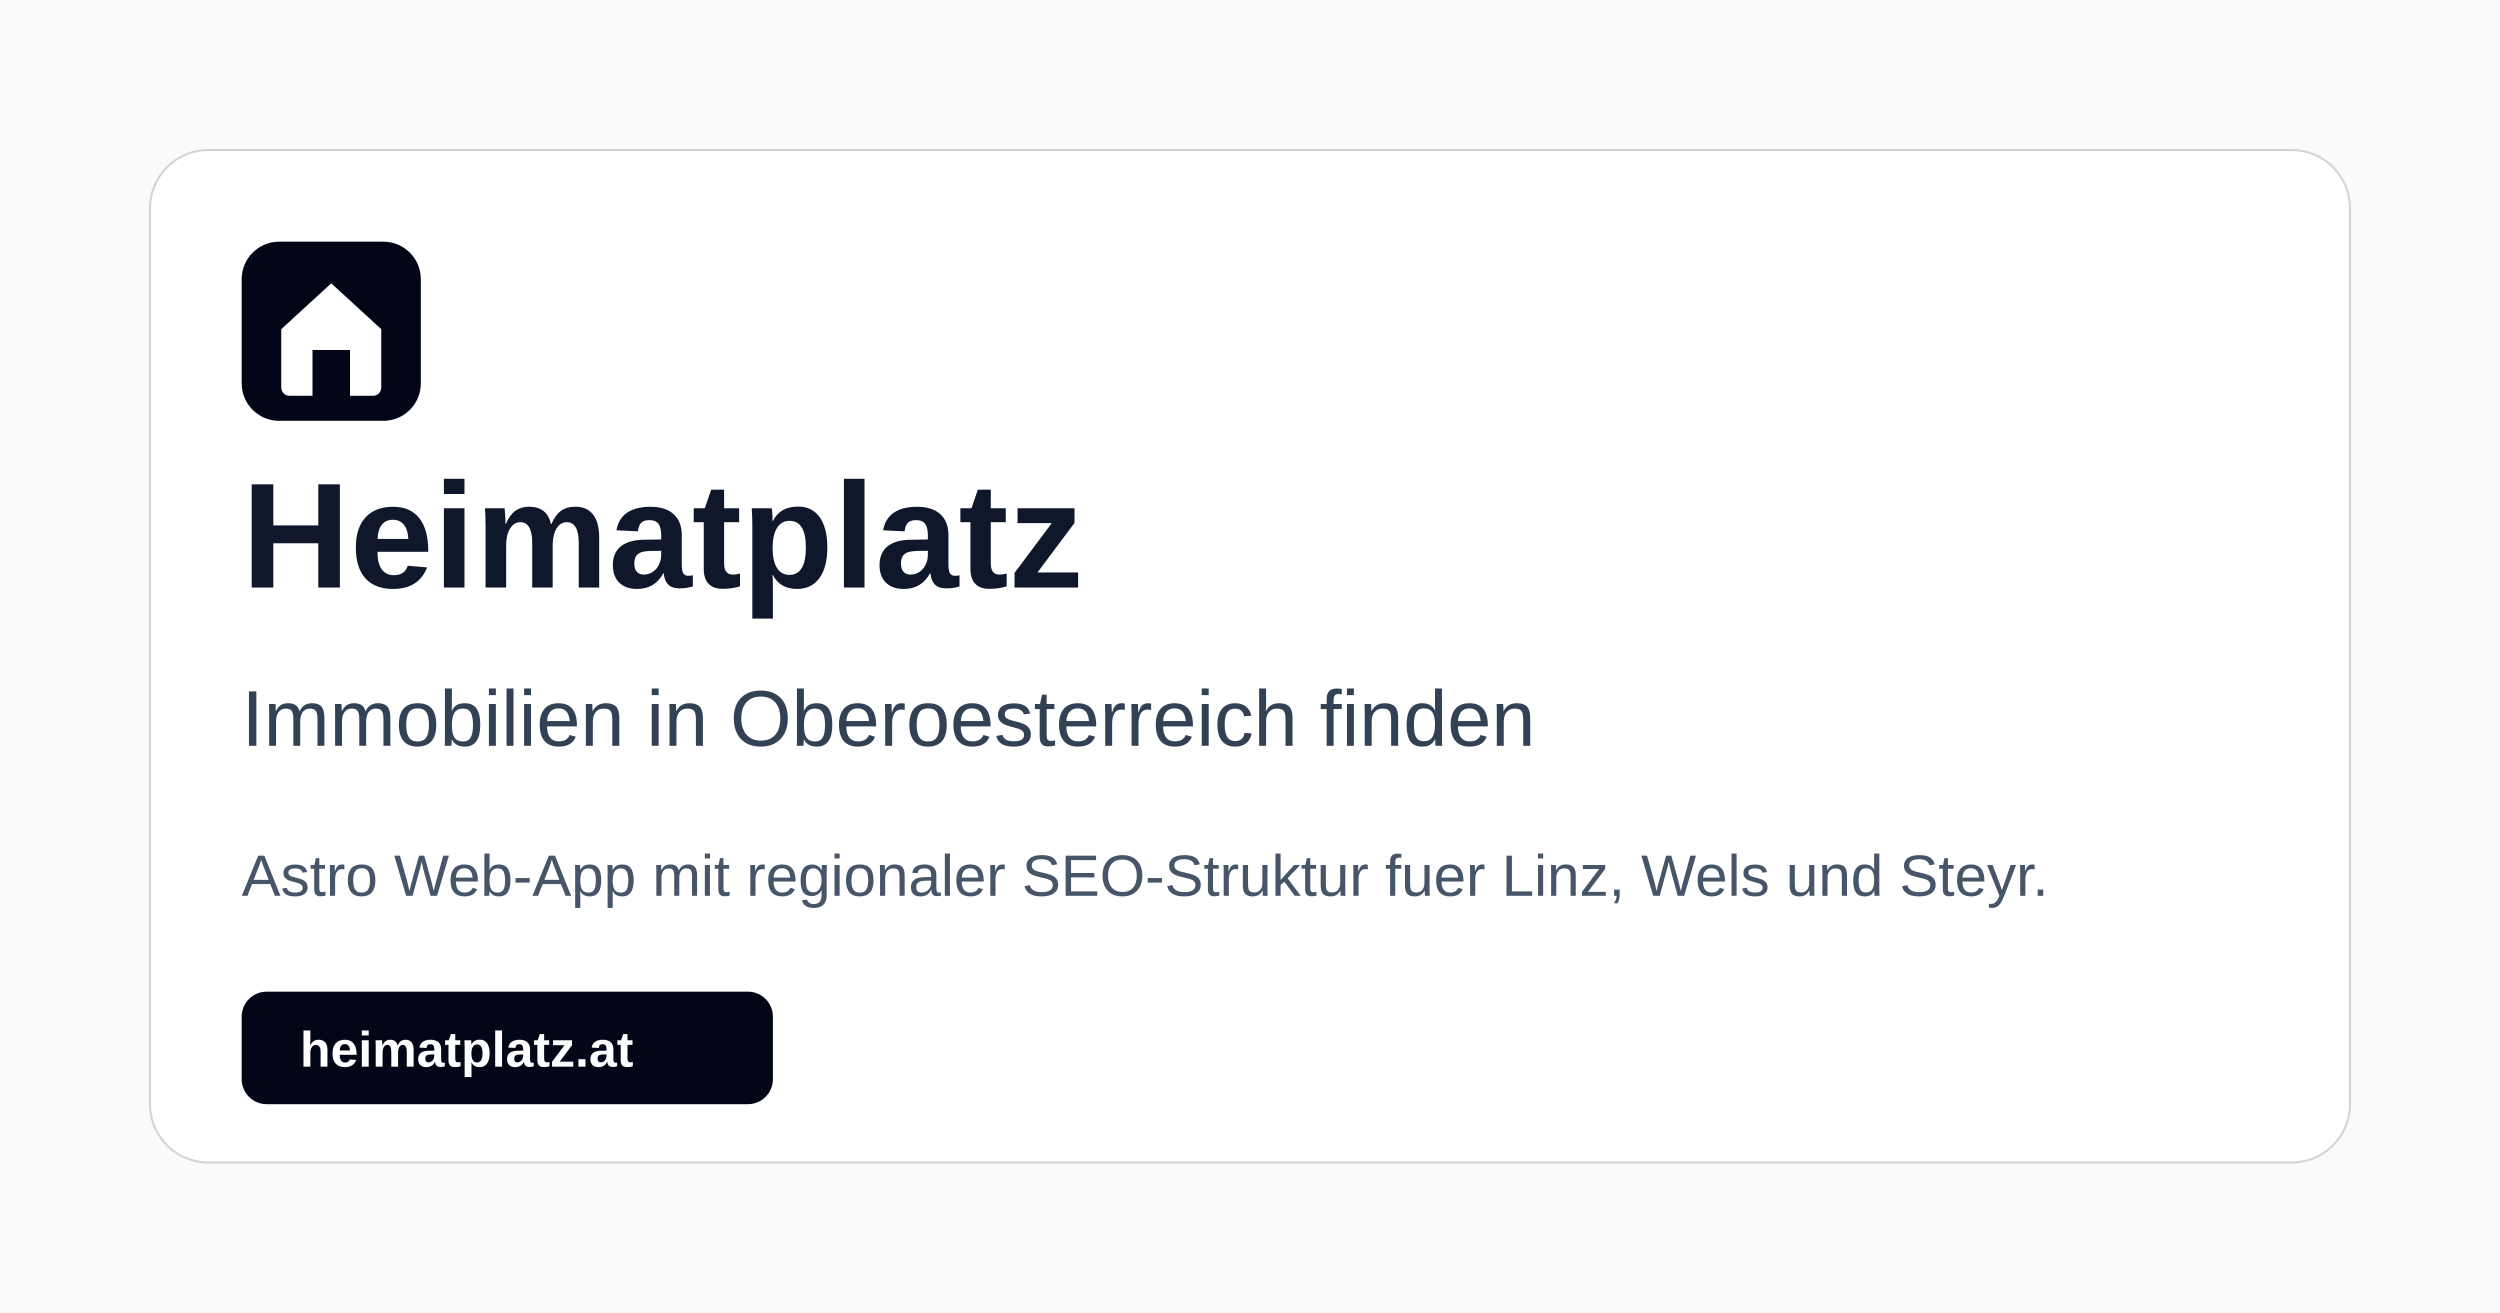
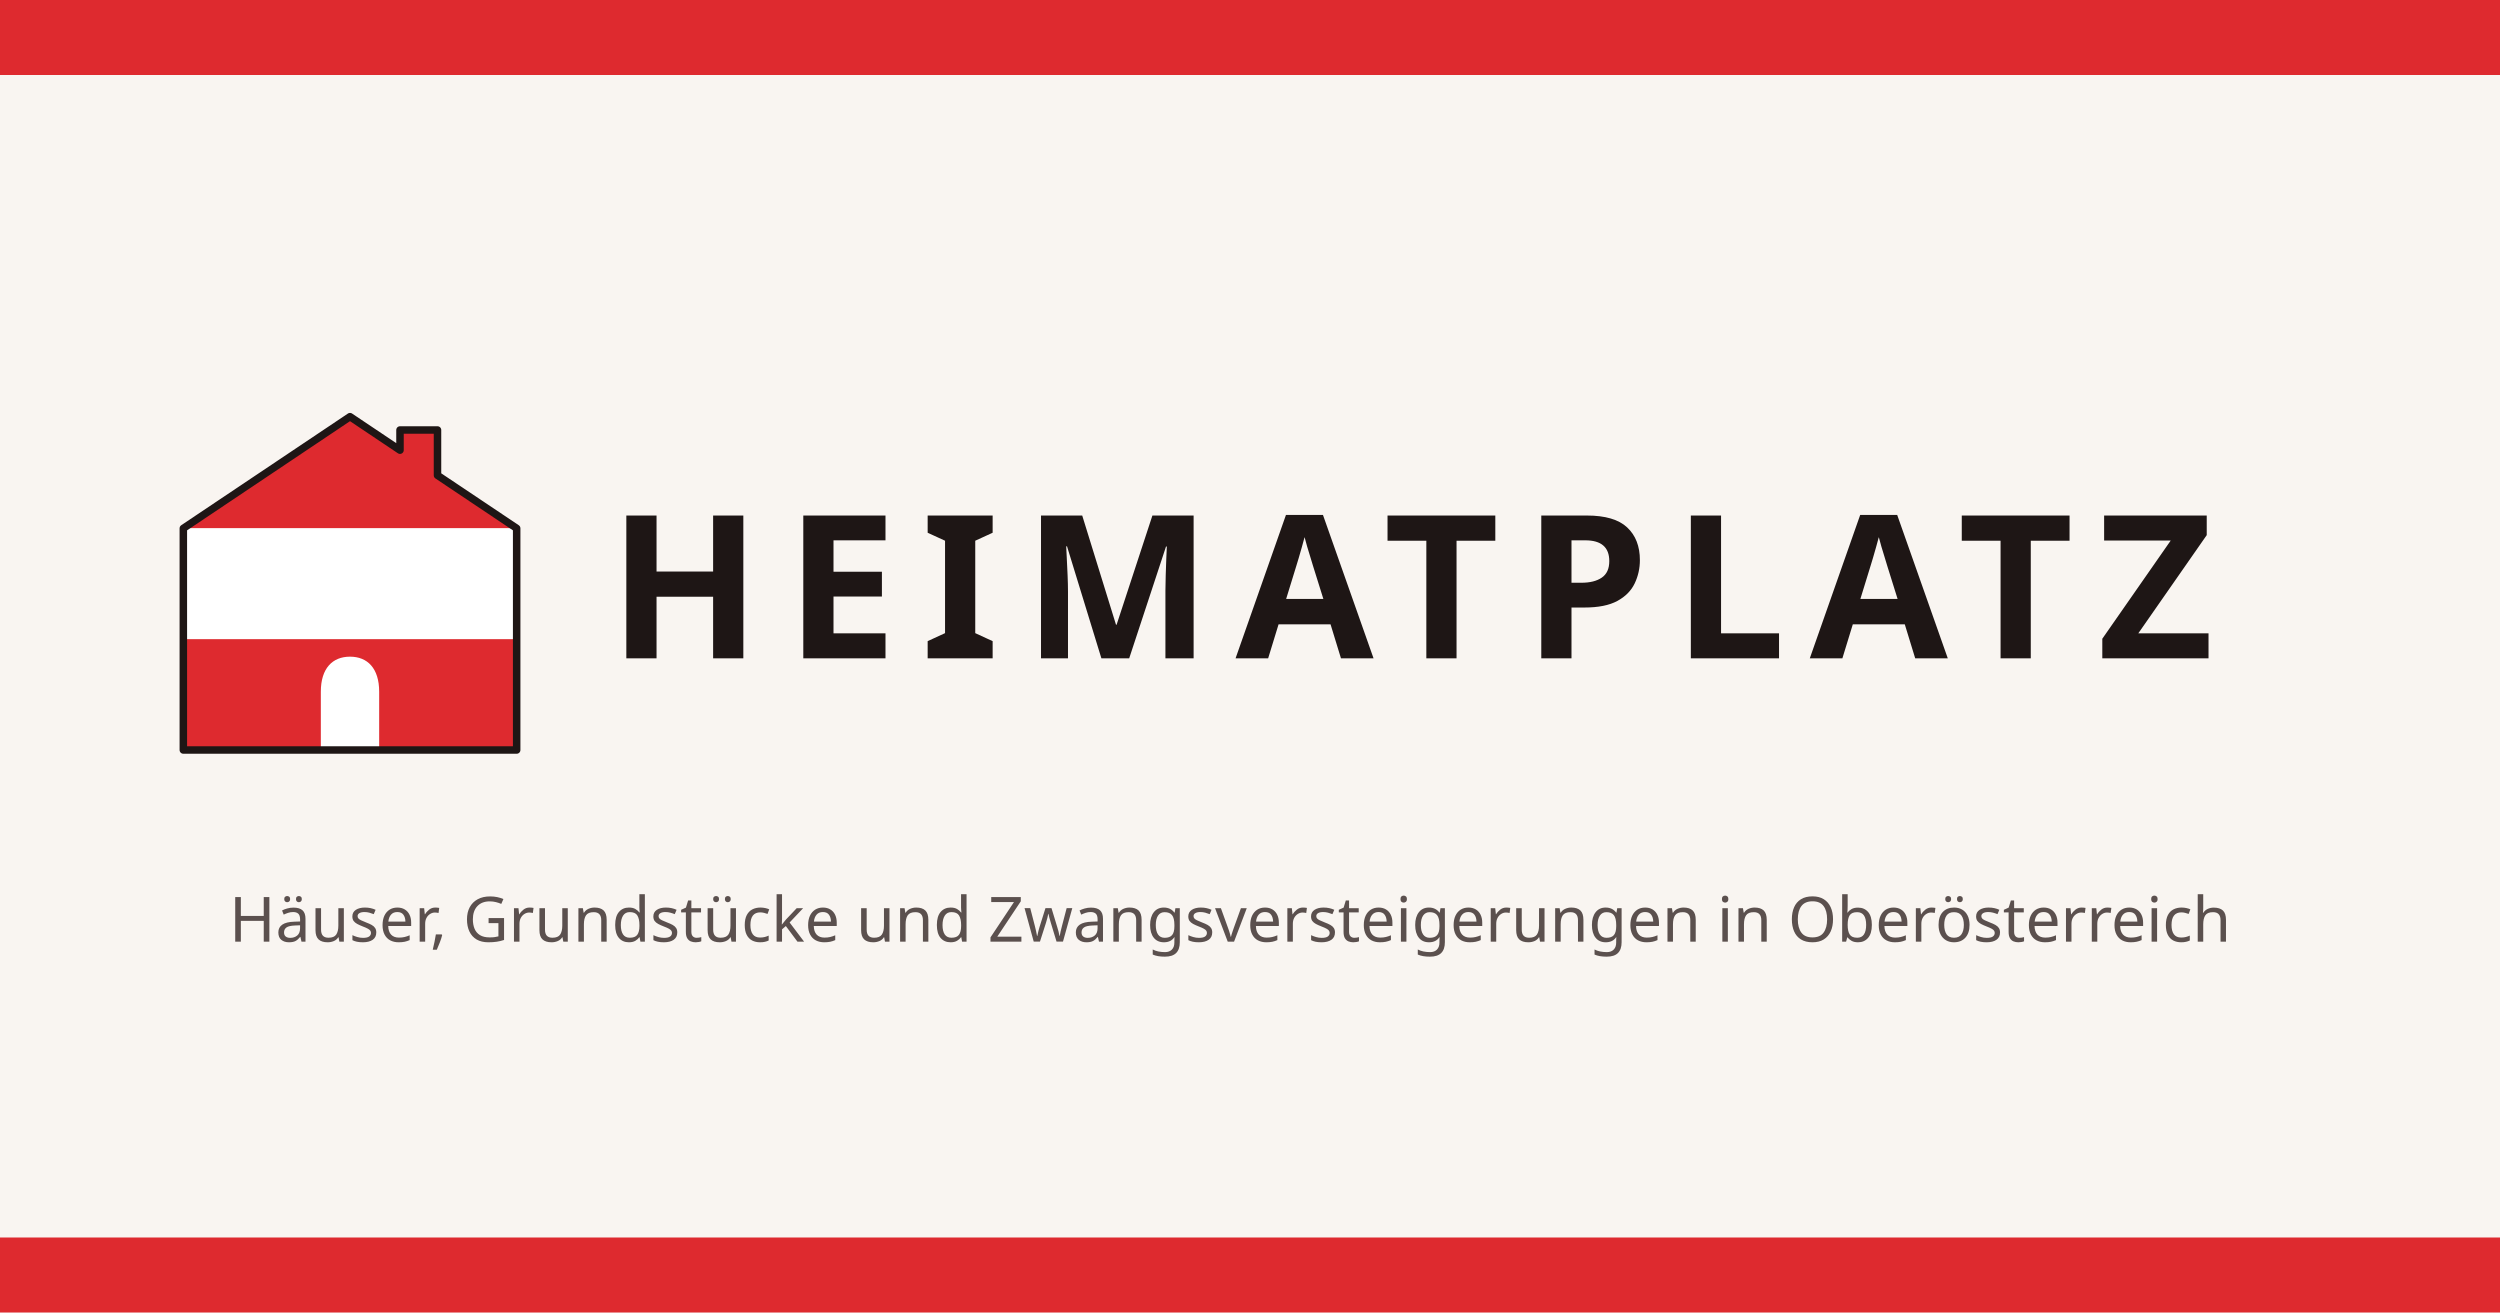
<svg xmlns="http://www.w3.org/2000/svg" width="1200" height="630" viewBox="0 0 1200 630">
-   <rect width="1200" height="630" fill="#f8fafc" />
-   <rect x="72" y="72" width="1056" height="486" rx="28" fill="#ffffff" stroke="#d4d4d4" />
-   <rect x="116" y="116" width="86" height="86" rx="18" fill="#020617" />
-   <path fill="#ffffff" d="M135 158 159 136l24 22v28a4 4 0 0 1-4 4h-11v-22h-18v22h-11a4 4 0 0 1-4-4v-28Z" />
-   <text x="116" y="282" fill="#0f172a" font-family="Arial, sans-serif" font-size="72" font-weight="700">Heimatplatz</text>
-   <text x="116" y="358" fill="#334155" font-family="Arial, sans-serif" font-size="38">Immobilien in Oberoesterreich finden</text>
-   <text x="116" y="430" fill="#475569" font-family="Arial, sans-serif" font-size="28">Astro Web-App mit regionaler SEO-Struktur fuer Linz, Wels und Steyr.</text>
-   <rect x="116" y="476" width="255" height="54" rx="12" fill="#020617" />
-   <text x="144" y="512" fill="#ffffff" font-family="Arial, sans-serif" font-size="24" font-weight="700">heimatplatz.at</text>
+   <rect width="1200" height="630" fill="#f9f5f1" />
+   <rect width="1200" height="36" fill="#de2a2f" />
+   <rect y="594" width="1200" height="36" fill="#de2a2f" />
+   <g transform="translate(84,196) scale(4)">
+     <path fill="#de2a2f" d="M24 5 L30 9.02 V6.6 H34.5 V12.04 L44 18.4 H4 Z" transform="translate(-3,-4)" />
+     <path fill="#ffffff" d="M4 18.4 H44 V31.7 H4 Z" transform="translate(-3,-4)" />
+     <path fill="#de2a2f" d="M4 31.7 H44 V45 H4 Z" transform="translate(-3,-4)" />
+     <path fill="#ffffff" d="M20.5 45 V38 C20.5 35.2 21.9 33.8 24 33.8 C26.1 33.8 27.5 35.2 27.5 38 V45 Z" transform="translate(-3,-4)" />
+     <path fill="none" stroke="#1e1615" stroke-width="0.9" stroke-linejoin="round" d="M24 5 L30 9.02 V6.6 H34.5 V12.04 L44 18.4 V45 H4 V18.4 Z" transform="translate(-3,-4)" />
+   </g>
+   <text x="292" y="316" fill="#1e1615" font-family="'Schibsted Grotesk', sans-serif" font-size="96" font-weight="800" letter-spacing="11.5">HEIMATPLATZ</text>
+   <text x="110" y="452" fill="#5b504e" font-family="'Schibsted Grotesk', sans-serif" font-size="30" font-weight="500">Häuser, Grundstücke und Zwangsversteigerungen in Oberösterreich</text>
</svg>
